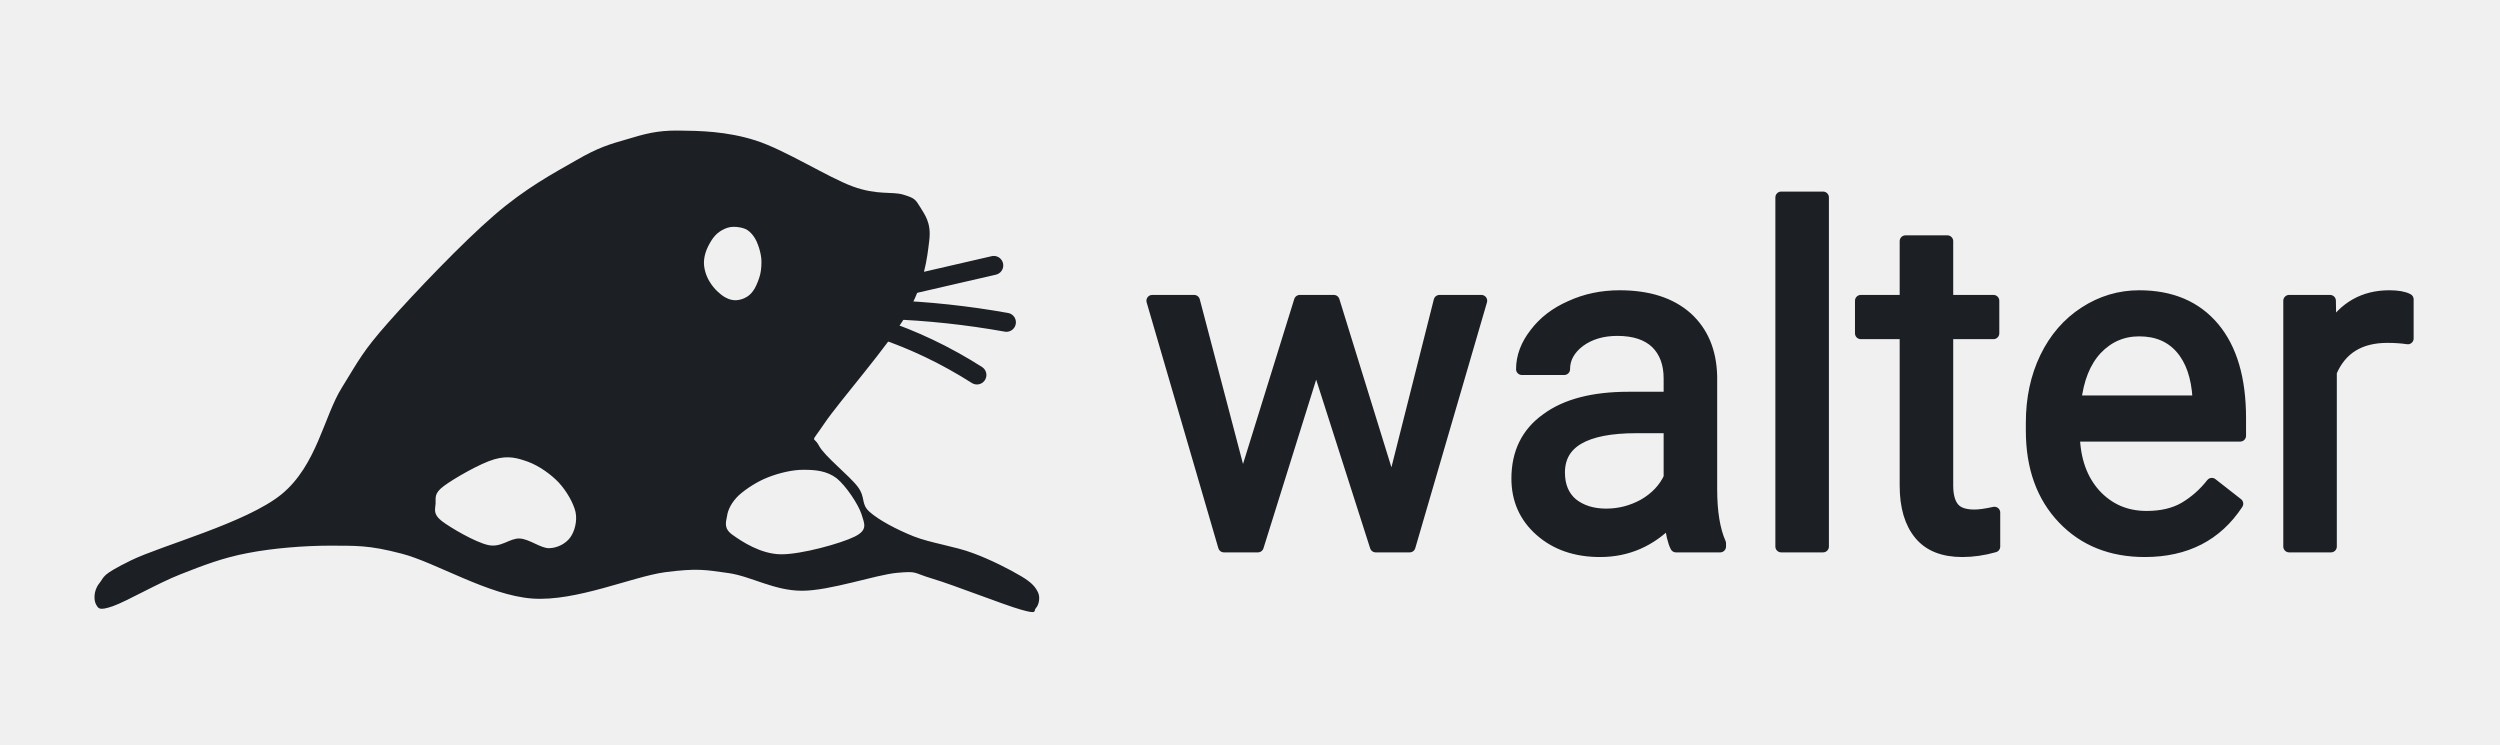
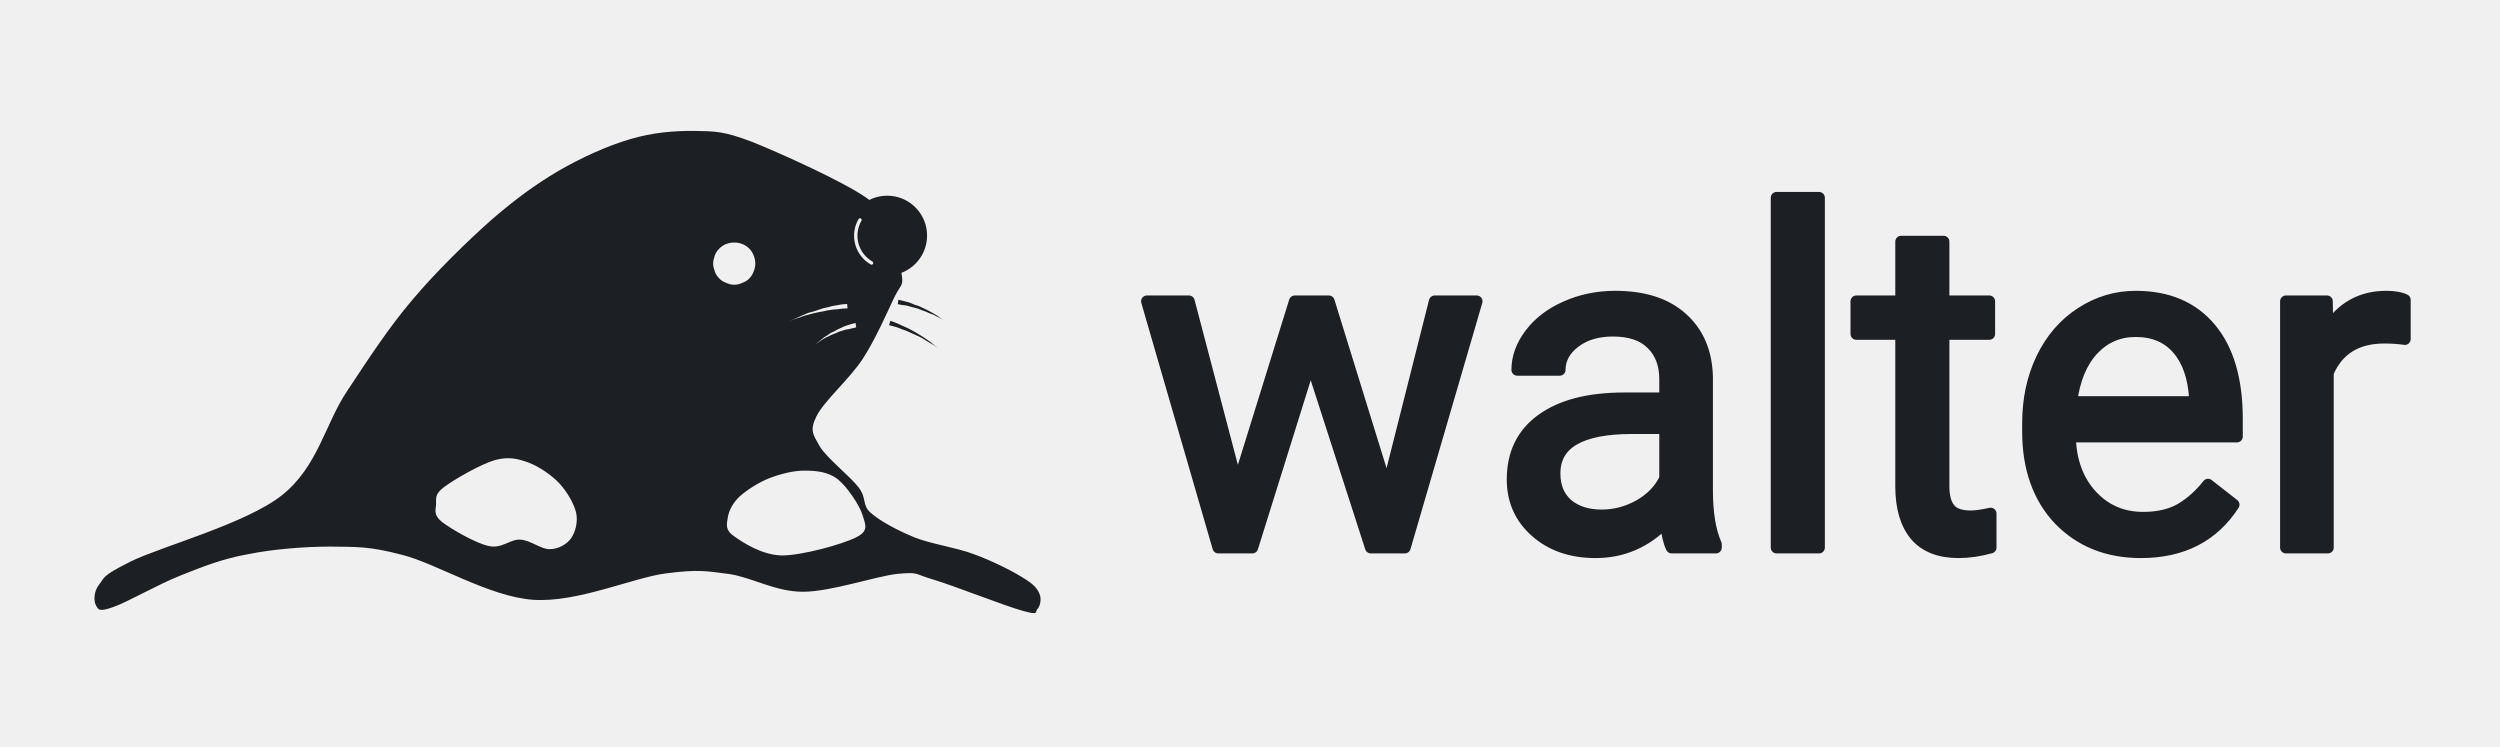
- <svg xmlns="http://www.w3.org/2000/svg" viewBox="0 0 537 160" width="537" height="160">
-   <g transform="translate(20.00 28.00) scale(0.4526) translate(-28.95 -141.10)">
-     <path fill="#1c1f24" fill-rule="evenodd" d="M306.6 141.2C316.7 141.3 329.6 141.5 343.4 145.9C357.2 150.3 377.7 163.4 389.4 167.7C401.1 172.0 408.1 170.0 413.4 171.6C418.7 173.2 419.2 173.8 421.4 177.4C423.5 181.0 426.8 184.7 425.8 193.2C424.8 201.7 423.5 213.7 415.2 228.2C406.9 242.7 383.0 269.8 376.0 280.2C369.0 290.6 370.8 285.7 373.4 290.7C376.0 295.7 387.8 304.9 391.8 310.2C395.8 315.5 393.1 318.3 397.5 322.2C401.9 326.1 410.2 330.5 418.4 333.8C426.6 337.0 437.9 338.5 446.4 341.7C454.9 344.8 464.2 349.6 469.4 352.7C474.6 355.8 476.2 357.9 477.4 360.4C478.6 362.9 477.7 366.5 476.4 367.8C475.1 369.2 477.6 370.9 469.4 368.6C461.2 366.3 437.2 356.8 427.4 353.9C417.6 351.0 420.7 350.2 410.4 351.1C400.1 352.1 378.7 359.6 365.4 359.6C352.1 359.6 341.2 352.7 330.4 351.2C319.6 349.7 315.9 348.8 300.4 350.8C284.9 352.9 258.2 364.8 237.4 363.3C216.6 361.8 191.4 346.1 175.4 342.0C159.4 337.8 153.6 338.3 141.4 338.2C129.2 338.2 114.2 339.4 102.4 341.7C90.6 343.9 81.1 347.6 70.4 351.8C59.7 356.0 45.1 364.5 38.4 366.9C31.7 369.2 31.5 368.0 30.4 366.2C29.3 364.4 29.0 359.7 31.8 356.2C34.6 352.7 32.5 352.3 46.9 345.2C61.4 338.1 101.7 327.4 118.4 313.8C135.1 300.1 138.5 276.8 147.0 263.2C155.4 249.6 157.0 245.9 169.1 232.2C181.2 218.5 204.5 194.1 219.4 181.3C234.3 168.4 247.9 161.2 258.4 155.2C268.9 149.1 274.4 147.6 282.4 145.3C290.4 142.9 296.4 141.1 306.6 141.2ZM219.4 297.2C212.7 299.1 200.1 306.4 195.4 309.9C190.7 313.4 191.6 315.4 191.5 318.2C191.3 321.0 190.2 323.2 194.4 326.5C198.6 329.7 210.2 336.5 216.4 337.9C222.6 339.3 226.6 334.6 231.4 334.8C236.2 335.1 241.4 339.5 245.4 339.4C249.4 339.3 253.3 337.2 255.4 334.3C257.5 331.4 258.8 326.5 257.9 322.2C256.9 317.9 253.6 312.2 249.9 308.2C246.1 304.2 240.5 300.3 235.4 298.4C230.3 296.6 226.1 295.3 219.4 297.2ZM366.4 302.2C361.0 302.1 354.6 303.7 349.4 305.7C344.2 307.7 338.7 311.3 335.4 314.3C332.1 317.4 330.2 321.1 329.8 324.2C329.2 327.3 328.2 330.2 332.6 333.2C336.8 336.2 345.8 342.2 355.4 342.3C365.0 342.4 384.0 337.1 390.4 333.9C396.8 330.7 395.0 327.8 393.6 323.2C392.1 318.6 386.2 309.7 381.8 306.2C377.2 302.7 371.8 302.2 366.4 302.2ZM331.4 187.0C329.6 187.3 327.9 188.1 326.4 189.1C324.9 190.1 323.6 191.5 322.5 193.2C321.4 194.9 320.2 197.2 319.6 199.2C319.0 201.2 318.7 203.2 318.9 205.2C319.1 207.2 319.7 209.3 320.6 211.2C321.5 213.1 322.9 215.1 324.4 216.7C325.9 218.2 327.7 219.8 329.4 220.6C331.1 221.5 332.7 221.8 334.4 221.7C336.1 221.6 338.0 220.9 339.4 220.0C340.8 219.1 341.8 218.0 342.9 216.2C343.9 214.4 345.1 211.5 345.6 209.2C346.1 206.9 346.2 204.5 346.1 202.2C345.9 199.9 345.2 197.2 344.4 195.2C343.7 193.2 342.6 191.4 341.4 190.1C340.2 188.8 339.1 188.0 337.4 187.5C335.7 187.0 333.2 186.7 331.4 187.0Z" />
-     <path stroke="#1c1f24" fill="none" stroke-width="9" stroke-linecap="round" d="M404.4 217.2Q430.4 211.2 456.4 205.2M406.4 226.2Q434.4 227.2 462.4 232.2M402.4 235.2Q426.4 243.2 448.4 257.2" />
+ <svg xmlns="http://www.w3.org/2000/svg" viewBox="0 0 536 160" width="536" height="160">
+   <g transform="translate(20.00 28.00) scale(0.4524) translate(-30.65 -141.05)">
+     <defs>
+       <mask id="walter-cut" maskUnits="userSpaceOnUse" x="-2000" y="-2000" width="5000" height="5000">
+         <rect x="-2000" y="-2000" width="5000" height="5000" fill="#fff" />
+         <path d="M361.0 231.2L 363.2 230.3L 365.4 229.6L 367.6 228.8L 369.9 228.2L 372.1 227.6L 374.4 227.1L 376.6 226.7L 378.9 226.2L 381.1 225.9L 383.4 225.7L 385.9 225.4L 388.1 225.3L 387.9 223.2L 385.5 223.4L 383.2 223.8L 380.9 224.2L 378.6 224.8L 376.4 225.3L 374.0 226.1L 371.9 226.8L 369.6 227.4L 367.4 228.3L 365.4 229.2L 363.1 230.2L 361.0 231.2ZM373.0 242.2L 374.5 241.2L 376.0 240.2L 377.5 239.3L 379.0 238.6L 380.6 237.8L 382.2 237.2L 383.9 236.4L 385.5 235.9L 387.1 235.4L 388.9 235.1L 390.5 234.7L 392.2 234.3L 391.9 232.2L 390.0 232.7L 388.4 233.2L 386.6 233.8L 384.9 234.6L 383.4 235.3L 381.8 236.2L 380.2 236.9L 378.8 237.9L 377.2 238.9L 375.9 239.9L 374.4 241.1L 373.0 242.2Z" fill="#000" />
+         <path d="M394.0 183.4A14.9 14.9 0 0 0 399.5 203.8" fill="none" stroke-width="1.6" stroke-linecap="round" stroke="#000" />
+       </mask>
+       <mask id="walter-out" maskUnits="userSpaceOnUse" x="-2000" y="-2000" width="5000" height="5000">
+         <rect x="-2000" y="-2000" width="5000" height="5000" fill="#fff" />
+         <path d="M375.0 290.8C378.4 296.4 389.4 304.9 393.4 310.2C397.4 315.6 394.8 318.4 399.1 322.2C403.5 326.1 411.9 330.6 420.0 333.9C428.2 337.1 439.5 338.6 448.0 341.8C456.5 344.9 465.9 349.6 471.0 352.8C476.2 355.9 477.9 357.9 479.0 360.4C480.2 362.9 479.4 366.6 478.0 367.9C476.8 369.2 479.2 370.9 471.0 368.6C462.9 366.4 438.9 356.9 429.0 353.9C419.2 351.1 422.4 350.2 412.0 351.1C401.8 352.1 380.4 359.6 367.0 359.6C353.8 359.6 342.9 352.8 332.0 351.2C321.2 349.8 317.5 348.9 302.0 350.9C286.5 352.9 259.9 364.9 239.0 363.4C218.2 361.9 193.0 346.1 177.0 342.1C161.0 337.9 155.2 338.4 143.0 338.2C130.8 338.2 115.8 339.4 104.0 341.8C92.2 343.9 82.7 347.6 72.0 351.9C61.3 356.1 46.7 364.6 40.0 366.9C33.3 369.2 33.1 368.1 32.0 366.2C30.9 364.4 30.6 359.8 33.4 356.2C36.2 352.8 34.1 352.4 48.5 345.2C63.0 338.1 102.9 327.4 120.0 313.9C137.1 300.4 140.6 279.8 151.0 264.4C161.3 248.9 170.5 234.6 182.0 221.1C193.4 207.6 208.0 193.4 219.5 183.2C231.1 173.2 240.1 166.7 251.0 160.2C261.9 153.9 274.4 148.2 285.1 145.1C295.9 141.9 306.1 141.1 315.8 141.2C325.4 141.4 329.2 141.2 342.9 146.4C356.4 151.8 386.2 165.3 396.9 172.8C407.6 180.2 404.1 184.7 406.9 190.8C409.8 197.1 413.4 205.2 413.9 210.1C414.5 214.9 413.4 213.7 410.2 220.2C407.1 226.7 401.4 239.9 395.2 249.4C389.0 258.8 376.8 269.4 373.4 276.4C370.0 283.2 371.8 285.1 375.0 290.8ZM221.0 297.2C214.3 299.1 201.7 306.4 197.0 309.9C192.3 313.4 193.2 315.4 193.1 318.2C192.9 321.1 191.8 323.2 196.0 326.6C200.2 329.8 211.8 336.6 218.0 337.9C224.2 339.4 228.2 334.6 233.0 334.9C237.8 335.1 243.0 339.6 247.0 339.4C251.0 339.4 254.9 337.2 257.0 334.4C259.1 331.4 260.4 326.6 259.5 322.2C258.5 317.9 255.2 312.2 251.5 308.2C247.7 304.2 242.1 300.4 237.0 298.4C231.9 296.6 227.7 295.4 221.0 297.2ZM368.0 302.2C362.6 302.1 356.2 303.8 351.0 305.8C345.9 307.8 340.4 311.4 337.0 314.4C333.8 317.4 331.9 321.1 331.4 324.2C330.9 327.4 329.9 330.2 334.2 333.2C338.4 336.2 347.4 342.2 357.0 342.4C366.6 342.4 385.6 337.1 392.0 333.9C398.4 330.8 396.6 327.9 395.2 323.2C393.8 318.6 387.9 309.8 383.4 306.2C378.9 302.8 373.4 302.2 368.0 302.2ZM344.4 204.1C344.4 205.3 344.1 206.7 343.6 207.8C343.2 209.1 342.4 210.2 341.5 211.2C340.6 212.1 339.4 212.8 338.2 213.2C337.0 213.8 335.8 214.1 334.4 214.1C333.1 214.1 331.9 213.8 330.6 213.2C329.4 212.8 328.2 212.1 327.4 211.2C326.4 210.2 325.6 209.1 325.2 207.8C324.8 206.7 324.4 205.3 324.4 204.1C324.4 202.8 324.8 201.4 325.2 200.2C325.6 199.1 326.4 197.8 327.4 196.9C328.2 196.1 329.4 195.2 330.6 194.8C331.9 194.3 333.1 194.1 334.4 194.1C335.8 194.1 337.0 194.3 338.2 194.8C339.4 195.2 340.6 196.1 341.5 196.9C342.4 197.8 343.2 199.1 343.6 200.2C344.1 201.4 344.4 202.8 344.4 204.1Z" fill="#000" />
+         <circle cx="406.9" cy="190.8" r="18.9" fill="#000" />
+       </mask>
+     </defs>
+     <g fill="#1c1f24" mask="url(#walter-cut)">
+       <path fill-rule="evenodd" d="M375.0 290.8C378.4 296.4 389.4 304.9 393.4 310.2C397.4 315.6 394.8 318.4 399.1 322.2C403.5 326.1 411.9 330.6 420.0 333.9C428.2 337.1 439.5 338.6 448.0 341.8C456.5 344.9 465.9 349.6 471.0 352.8C476.2 355.9 477.9 357.9 479.0 360.4C480.2 362.9 479.4 366.6 478.0 367.9C476.8 369.2 479.2 370.9 471.0 368.6C462.9 366.4 438.9 356.9 429.0 353.9C419.2 351.1 422.4 350.2 412.0 351.1C401.8 352.1 380.4 359.6 367.0 359.6C353.8 359.6 342.9 352.8 332.0 351.2C321.2 349.8 317.5 348.9 302.0 350.9C286.5 352.9 259.9 364.9 239.0 363.4C218.2 361.9 193.0 346.1 177.0 342.1C161.0 337.9 155.2 338.4 143.0 338.2C130.8 338.2 115.8 339.4 104.0 341.8C92.2 343.9 82.7 347.6 72.0 351.9C61.3 356.1 46.7 364.6 40.0 366.9C33.3 369.2 33.1 368.1 32.0 366.2C30.9 364.4 30.6 359.8 33.4 356.2C36.2 352.8 34.1 352.4 48.5 345.2C63.0 338.1 102.9 327.4 120.0 313.9C137.1 300.4 140.6 279.8 151.0 264.4C161.3 248.9 170.5 234.6 182.0 221.1C193.4 207.6 208.0 193.4 219.5 183.2C231.1 173.2 240.1 166.7 251.0 160.2C261.9 153.9 274.4 148.2 285.1 145.1C295.9 141.9 306.1 141.1 315.8 141.2C325.4 141.4 329.2 141.2 342.9 146.4C356.4 151.8 386.2 165.3 396.9 172.8C407.6 180.2 404.1 184.7 406.9 190.8C409.8 197.1 413.4 205.2 413.9 210.1C414.5 214.9 413.4 213.7 410.2 220.2C407.1 226.7 401.4 239.9 395.2 249.4C389.0 258.8 376.8 269.4 373.4 276.4C370.0 283.2 371.8 285.1 375.0 290.8ZM221.0 297.2C214.3 299.1 201.7 306.4 197.0 309.9C192.3 313.4 193.2 315.4 193.1 318.2C192.9 321.1 191.8 323.2 196.0 326.6C200.2 329.8 211.8 336.6 218.0 337.9C224.2 339.4 228.2 334.6 233.0 334.9C237.8 335.1 243.0 339.6 247.0 339.4C251.0 339.4 254.9 337.2 257.0 334.4C259.1 331.4 260.4 326.6 259.5 322.2C258.5 317.9 255.2 312.2 251.5 308.2C247.7 304.2 242.1 300.4 237.0 298.4C231.9 296.6 227.7 295.4 221.0 297.2ZM368.0 302.2C362.6 302.1 356.2 303.8 351.0 305.8C345.9 307.8 340.4 311.4 337.0 314.4C333.8 317.4 331.9 321.1 331.4 324.2C330.9 327.4 329.9 330.2 334.2 333.2C338.4 336.2 347.4 342.2 357.0 342.4C366.6 342.4 385.6 337.1 392.0 333.9C398.4 330.8 396.6 327.9 395.2 323.2C393.8 318.6 387.9 309.8 383.4 306.2C378.9 302.8 373.4 302.2 368.0 302.2ZM344.4 204.1C344.4 205.3 344.1 206.7 343.6 207.8C343.2 209.1 342.4 210.2 341.5 211.2C340.6 212.1 339.4 212.8 338.2 213.2C337.0 213.8 335.8 214.1 334.4 214.1C333.1 214.1 331.9 213.8 330.6 213.2C329.4 212.8 328.2 212.1 327.4 211.2C326.4 210.2 325.6 209.1 325.2 207.8C324.8 206.7 324.4 205.3 324.4 204.1C324.4 202.8 324.8 201.4 325.2 200.2C325.6 199.1 326.4 197.8 327.4 196.9C328.2 196.1 329.4 195.2 330.6 194.8C331.9 194.3 333.1 194.1 334.4 194.1C335.8 194.1 337.0 194.3 338.2 194.8C339.4 195.2 340.6 196.1 341.5 196.9C342.4 197.8 343.2 199.1 343.6 200.2C344.1 201.4 344.4 202.8 344.4 204.1Z" />
+       <circle cx="406.9" cy="190.8" r="18.9" />
+     </g>
+     <path fill="#1c1f24" mask="url(#walter-out)" d="M411.9 223.3L 413.9 223.7L 415.8 223.9L 417.6 224.4L 419.5 224.9L 421.4 225.4L 423.4 226.2L 425.1 226.8L 426.9 227.6L 428.8 228.3L 430.5 229.2L 432.4 230.2L 434.0 231.2L 434.0 231.2L 432.4 230.1L 430.8 228.9L 429.0 227.8L 427.2 226.8L 425.5 225.9L 423.8 225.1L 421.9 224.2L 420.0 223.6L 418.1 222.8L 416.2 222.2L 414.2 221.7L 412.2 221.2ZM407.8 233.3L 409.9 233.8L 411.9 234.4L 413.9 235.2L 415.9 235.9L 417.9 236.8L 419.9 237.7L 421.9 238.6L 423.8 239.6L 425.5 240.7L 427.4 241.8L 429.2 242.9L 431.0 244.2L 431.0 244.2L 429.4 242.9L 427.6 241.4L 425.9 240.2L 424.0 238.9L 422.2 237.8L 420.4 236.7L 418.4 235.6L 416.5 234.6L 414.5 233.7L 412.5 232.8L 410.4 231.9L 408.4 231.2Z" />
  </g>
-   <path fill="#1c1f24" stroke="#1c1f24" stroke-width="2.5" stroke-linejoin="round" d="M299.0 105.0L309.2 64.6L318.2 64.6L302.8 117.4L295.5 117.4L282.7 77.4L270.2 117.4L262.9 117.4L247.5 64.6L256.5 64.6L266.9 104.2L279.2 64.6L286.5 64.6L299.0 105.0ZM360.0 117.4Q359.2 115.9 358.7 111.9Q352.4 118.4 343.7 118.4Q335.9 118.4 330.9 114.0Q325.9 109.6 325.9 102.8Q325.9 94.5 332.2 90.0Q338.4 85.4 349.8 85.4L358.6 85.4L358.6 81.3Q358.6 76.5 355.8 73.7Q352.9 70.9 347.4 70.9Q342.6 70.9 339.3 73.3Q336.0 75.8 336.0 79.3L326.9 79.3Q326.9 75.3 329.8 71.6Q332.6 67.9 337.4 65.8Q342.2 63.6 347.9 63.6Q357.1 63.6 362.3 68.2Q367.4 72.8 367.6 80.8L367.6 105.1Q367.6 112.4 369.5 116.7L369.5 117.4L360.0 117.4ZM345.0 110.5Q349.3 110.5 353.1 108.4Q356.9 106.2 358.6 102.6L358.6 91.8L351.5 91.8Q334.9 91.8 334.9 101.5Q334.9 105.8 337.7 108.2Q340.6 110.5 345.0 110.5ZM391.6 117.4L382.6 117.4L382.6 42.4L391.6 42.4L391.6 117.4ZM418.3 51.8L418.3 64.6L428.2 64.6L428.2 71.6L418.3 71.6L418.3 104.3Q418.3 107.5 419.6 109.1Q420.9 110.7 424.1 110.7Q425.7 110.7 428.4 110.1L428.4 117.4Q424.9 118.4 421.5 118.4Q415.4 118.4 412.4 114.8Q409.3 111.1 409.3 104.3L409.3 71.6L399.7 71.6L399.7 64.6L409.3 64.6L409.3 51.8L418.3 51.8ZM460.7 118.4Q449.9 118.4 443.2 111.4Q436.4 104.3 436.4 92.5L436.4 90.8Q436.4 83.0 439.4 76.8Q442.4 70.6 447.8 67.1Q453.2 63.6 459.5 63.6Q469.8 63.6 475.5 70.4Q481.2 77.2 481.2 89.8L481.2 93.6L445.5 93.6Q445.7 101.4 450.0 106.2Q454.4 111.0 461.1 111.0Q465.9 111.0 469.2 109.1Q472.6 107.1 475.1 103.9L480.6 108.2Q473.9 118.4 460.7 118.4ZM459.5 71.0Q454.1 71.0 450.3 75.0Q446.6 79.0 445.8 86.2L472.2 86.2L472.2 85.5Q471.8 78.6 468.5 74.8Q465.2 71.0 459.5 71.0ZM517.2 72.7Q515.2 72.4 512.8 72.4Q503.9 72.4 500.7 79.9L500.7 117.4L491.7 117.4L491.7 64.6L500.5 64.6L500.6 70.7Q505.1 63.6 513.2 63.6Q515.9 63.6 517.2 64.3L517.2 72.7Z" />
+   <path fill="#1c1f24" stroke="#1c1f24" stroke-width="2.5" stroke-linejoin="round" d="M297.4 105.0L307.6 64.6L316.6 64.6L301.2 117.4L293.9 117.4L281.0 77.4L268.5 117.4L261.2 117.4L245.9 64.6L254.9 64.6L265.3 104.2L277.6 64.6L284.9 64.6L297.4 105.0ZM358.4 117.4Q357.6 115.9 357.1 111.9Q350.8 118.4 342.1 118.4Q334.3 118.4 329.3 114.0Q324.3 109.6 324.3 102.8Q324.3 94.5 330.5 90.0Q336.8 85.4 348.2 85.4L357.0 85.4L357.0 81.3Q357.0 76.5 354.1 73.7Q351.3 70.9 345.8 70.9Q340.9 70.9 337.7 73.3Q334.4 75.8 334.4 79.3L325.3 79.3Q325.3 75.3 328.1 71.6Q330.9 67.9 335.7 65.8Q340.6 63.6 346.3 63.6Q355.5 63.6 360.6 68.2Q365.8 72.8 366.0 80.8L366.0 105.1Q366.0 112.4 367.9 116.7L367.9 117.4L358.4 117.4ZM343.4 110.5Q347.6 110.5 351.4 108.4Q355.3 106.2 357.0 102.6L357.0 91.8L349.9 91.8Q333.3 91.8 333.3 101.5Q333.3 105.8 336.1 108.2Q338.9 110.5 343.4 110.5ZM390.0 117.4L380.9 117.4L380.9 42.4L390.0 42.4L390.0 117.4ZM416.7 51.8L416.7 64.6L426.5 64.6L426.5 71.6L416.7 71.6L416.7 104.3Q416.7 107.5 418.0 109.1Q419.3 110.7 422.5 110.7Q424.1 110.7 426.8 110.1L426.8 117.4Q423.2 118.4 419.9 118.4Q413.8 118.4 410.7 114.8Q407.6 111.1 407.6 104.3L407.6 71.6L398.0 71.6L398.0 64.6L407.6 64.6L407.6 51.8L416.7 51.8ZM459.0 118.4Q448.3 118.4 441.5 111.4Q434.8 104.3 434.8 92.5L434.8 90.8Q434.8 83.0 437.8 76.8Q440.8 70.6 446.2 67.1Q451.6 63.6 457.9 63.6Q468.2 63.6 473.9 70.4Q479.6 77.2 479.6 89.8L479.6 93.6L443.8 93.6Q444.0 101.4 448.4 106.2Q452.8 111.0 459.5 111.0Q464.3 111.0 467.6 109.1Q470.9 107.1 473.4 103.9L478.9 108.2Q472.3 118.4 459.0 118.4ZM457.9 71.0Q452.4 71.0 448.7 75.0Q445.0 79.0 444.1 86.2L470.6 86.2L470.6 85.5Q470.2 78.6 466.9 74.8Q463.6 71.0 457.9 71.0ZM515.6 72.7Q513.6 72.4 511.2 72.4Q502.3 72.4 499.1 79.9L499.1 117.4L490.1 117.4L490.1 64.6L498.9 64.6L499.0 70.7Q503.5 63.6 511.6 63.6Q514.2 63.6 515.6 64.3L515.6 72.7Z" />
</svg>
